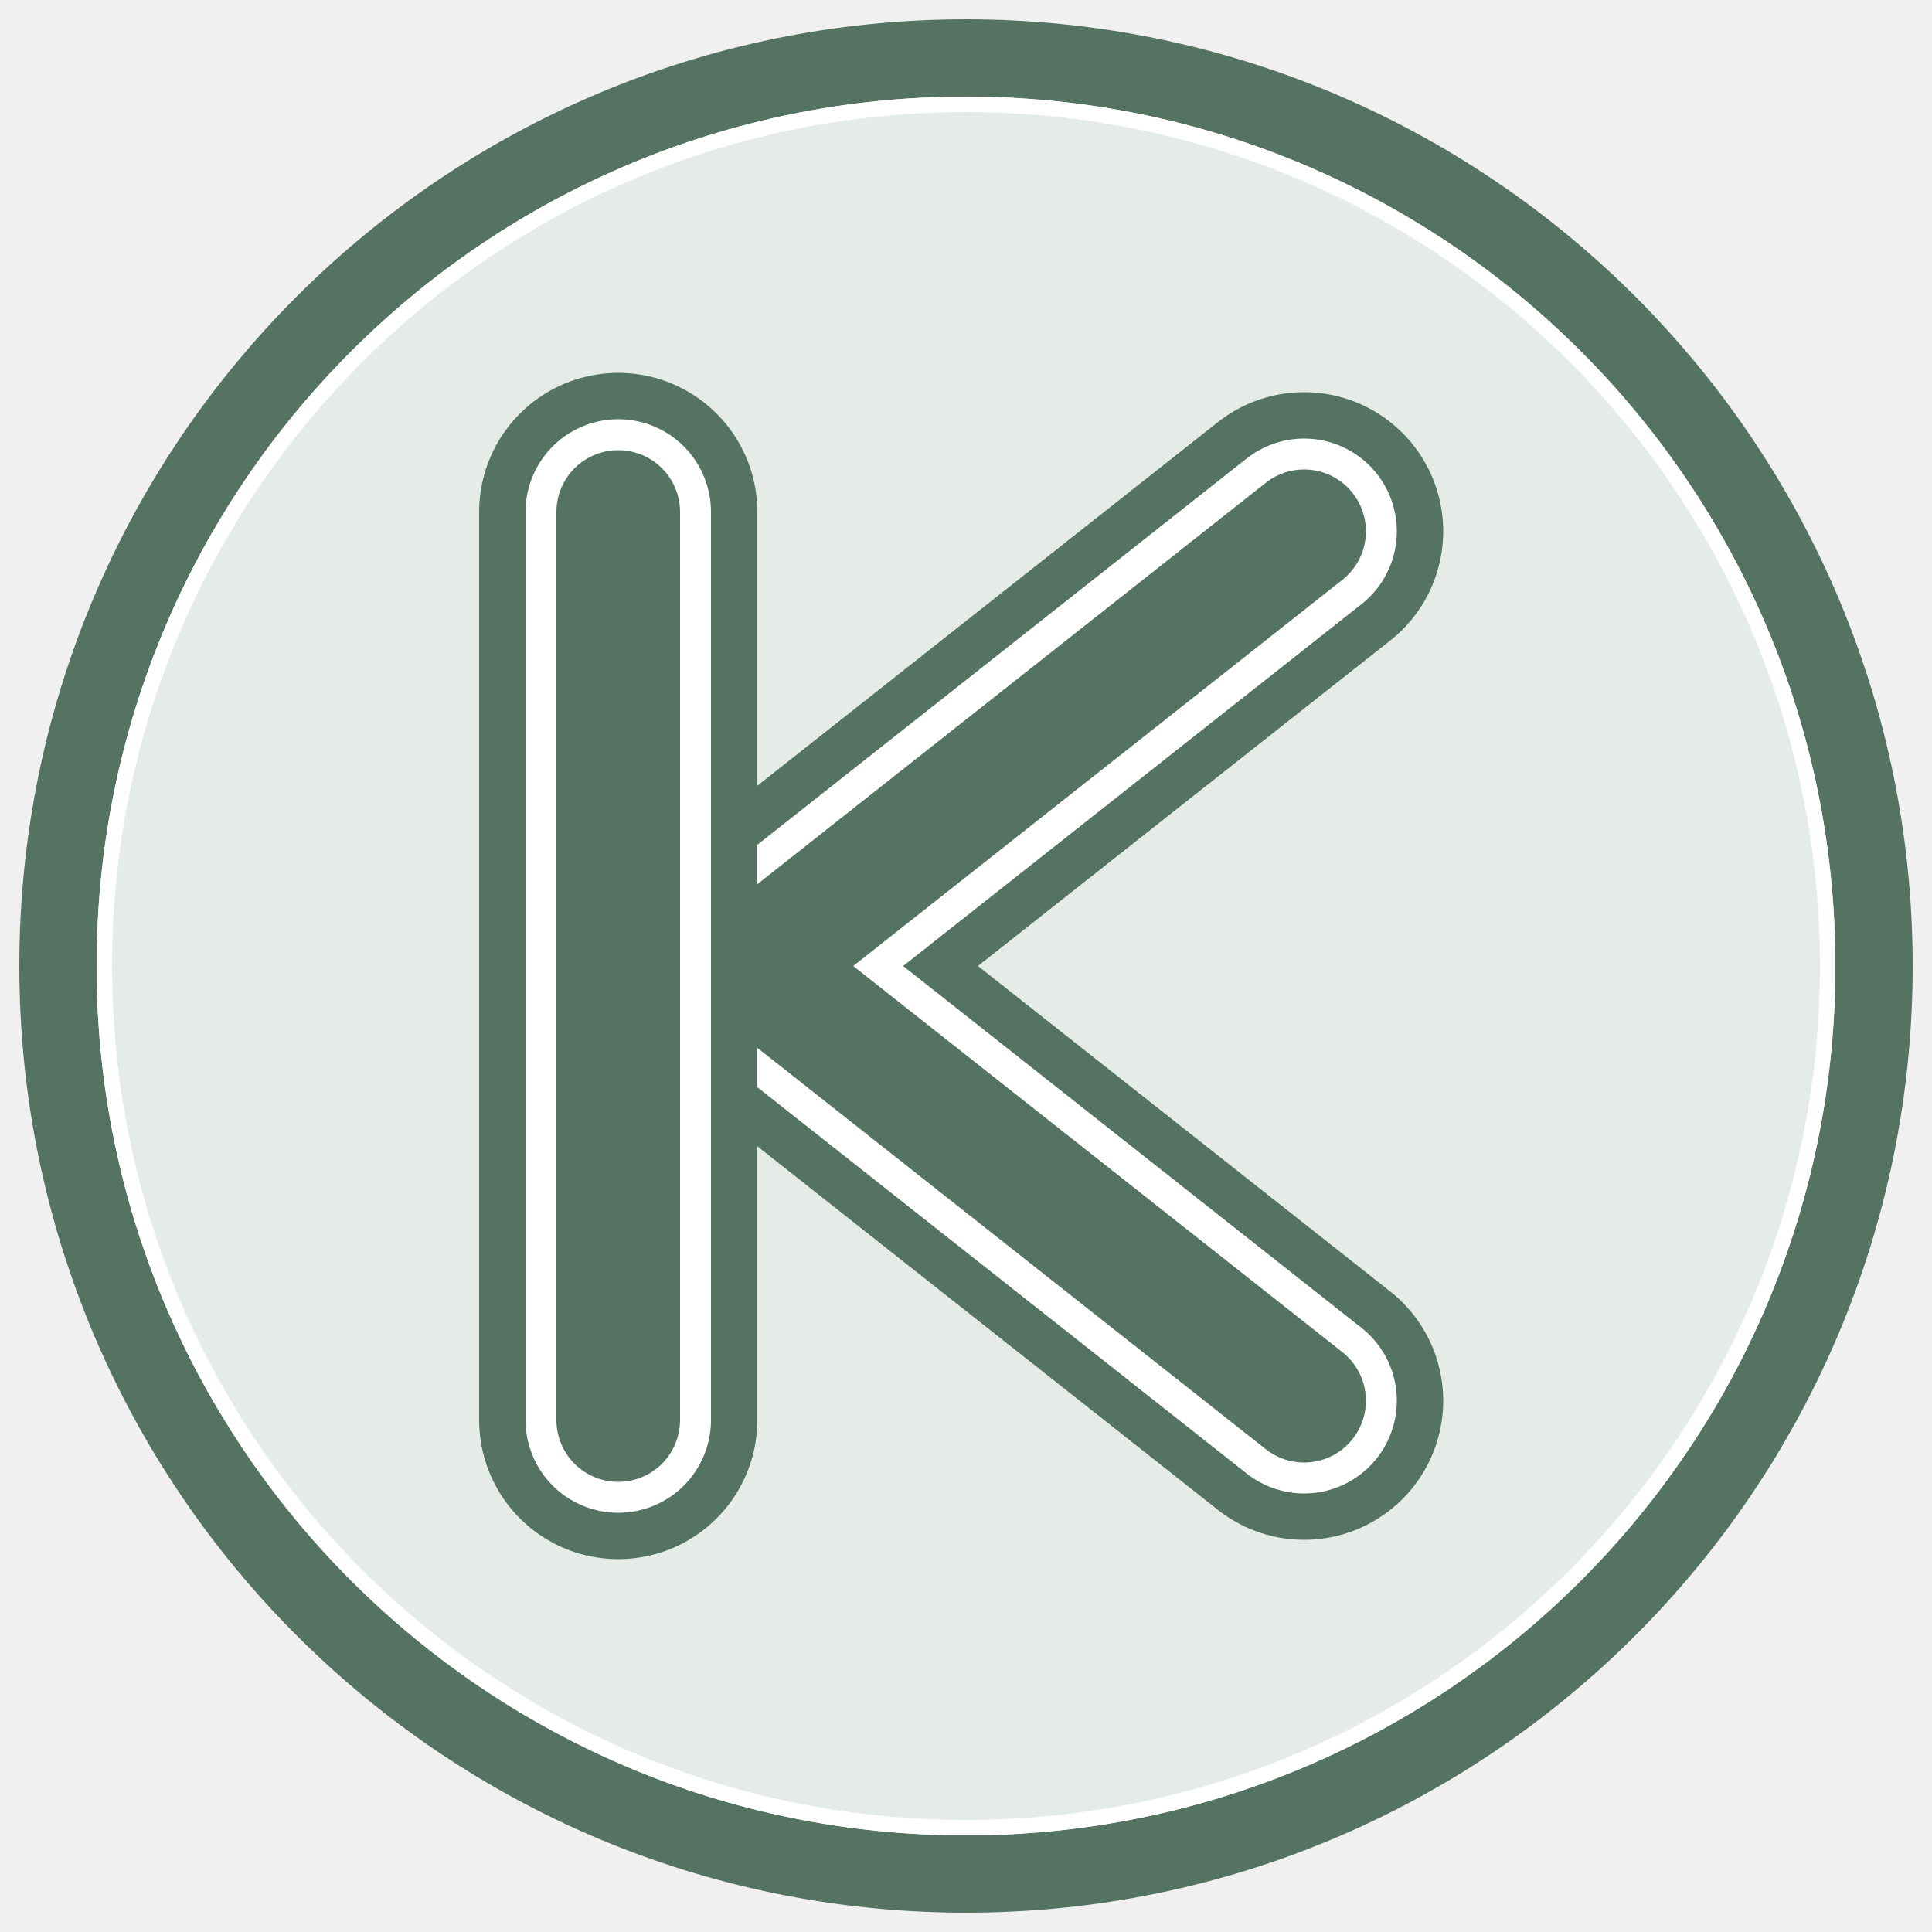
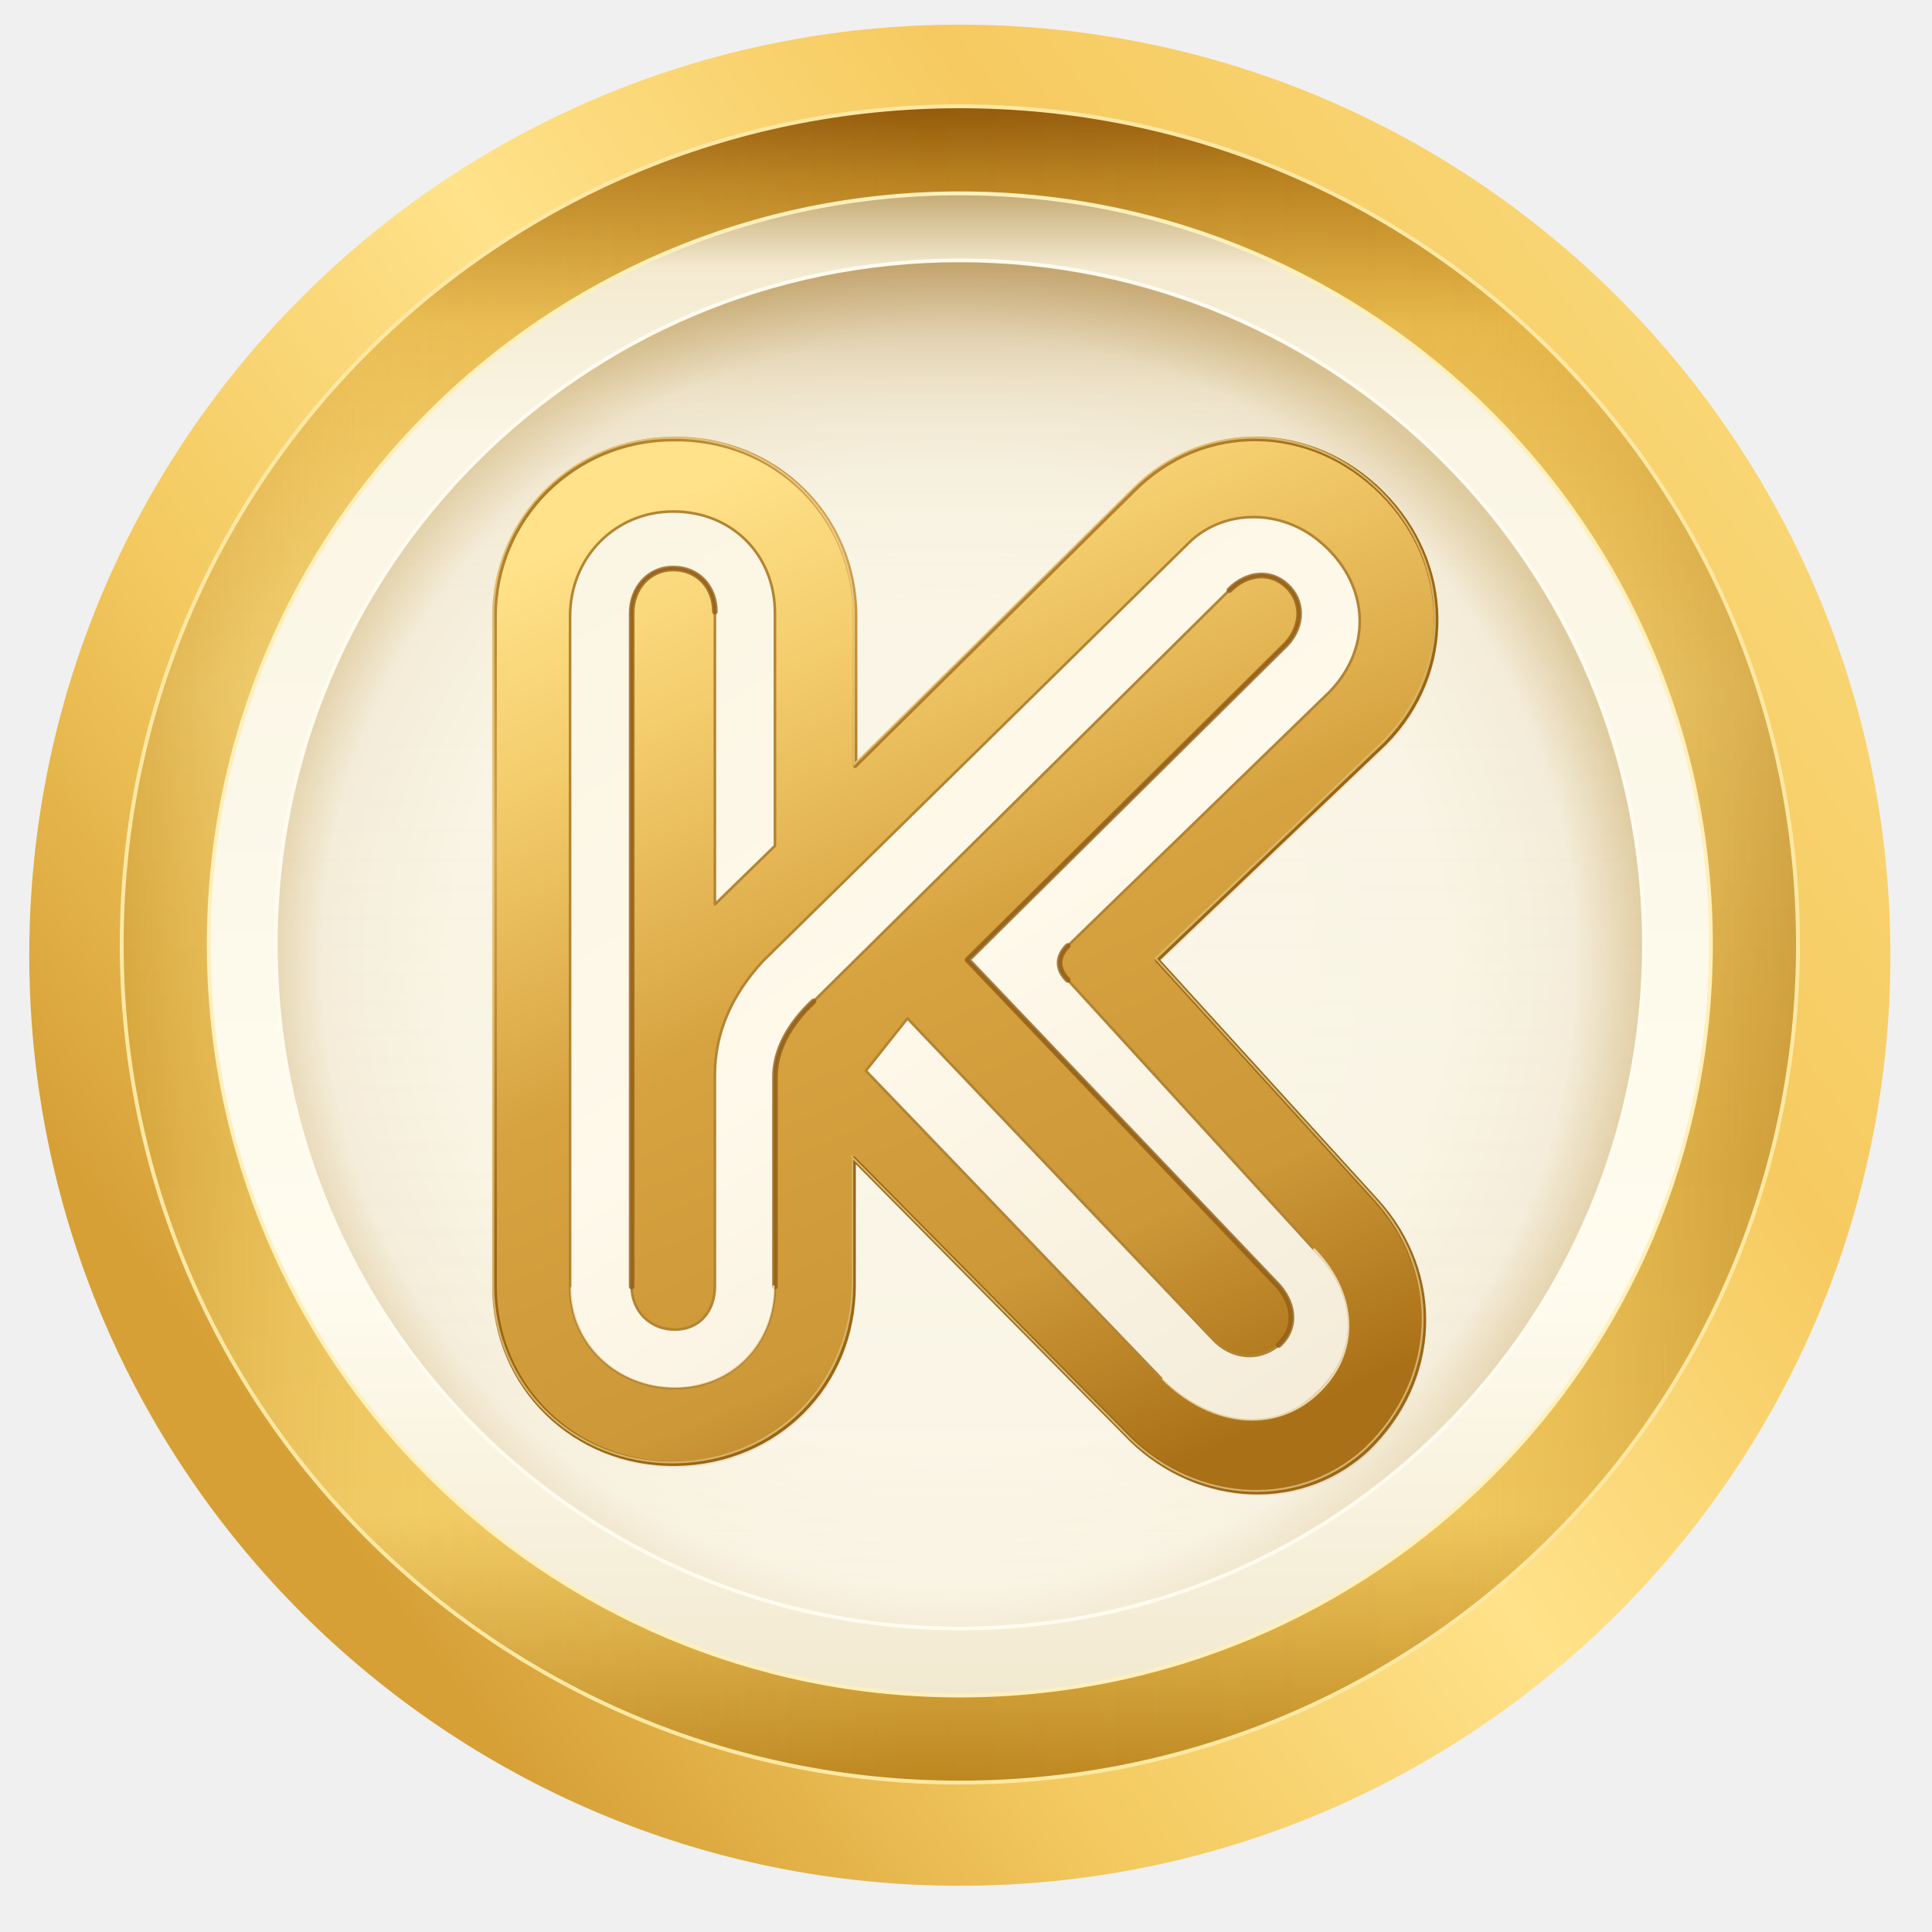
- <svg xmlns="http://www.w3.org/2000/svg" viewBox="0 0 1000 1000" width="1000" height="1000" fill="none">
-   <circle cx="500" cy="500" r="470" fill="#E5ECE7" stroke="#547363" stroke-width="40" />
-   <circle cx="500" cy="500" r="446" fill="none" stroke="#FFFFFF" stroke-width="8" />
-   <path d="M 675,275 L 390,500 L 675,725" stroke="#547363" stroke-width="144" stroke-linecap="round" stroke-linejoin="round" />
-   <path d="M 675,275 L 390,500 L 675,725" stroke="#FFFFFF" stroke-width="96" stroke-linecap="round" stroke-linejoin="round" />
-   <path d="M 675,275 L 390,500 L 675,725" stroke="#547363" stroke-width="64" stroke-linecap="round" stroke-linejoin="round" />
-   <path d="M 320,265 L 320,735" stroke="#547363" stroke-width="144" stroke-linecap="round" />
-   <path d="M 320,265 L 320,735" stroke="#FFFFFF" stroke-width="96" stroke-linecap="round" />
-   <path d="M 320,265 L 320,735" stroke="#547363" stroke-width="64" stroke-linecap="round" />
+ <svg xmlns="http://www.w3.org/2000/svg" width="1254" height="1254" viewBox="0 0 1254 1254" role="img" aria-labelledby="kyuan-logo-title kyuan-logo-description">
+   <defs>
+     <linearGradient id="outer-gold" x1="93" y1="823" x2="1046" y2="116" gradientUnits="userSpaceOnUse">
+       <stop offset="0" stop-color="#D6A037" />
+       <stop offset="0.23" stop-color="#F3C95F" />
+       <stop offset="0.49" stop-color="#FFE28A" />
+       <stop offset="0.75" stop-color="#F6CA60" />
+       <stop offset="1" stop-color="#F9D777" />
+     </linearGradient>
+     <linearGradient id="rim-recess" x1="623" y1="69" x2="623" y2="1157" gradientUnits="userSpaceOnUse">
+       <stop offset="0" stop-color="#935A0B" />
+       <stop offset="0.045" stop-color="#BA8220" />
+       <stop offset="0.13" stop-color="#E8B94C" />
+       <stop offset="0.35" stop-color="#F8D776" />
+       <stop offset="0.63" stop-color="#ECC257" />
+       <stop offset="0.84" stop-color="#F0C95F" />
+       <stop offset="1" stop-color="#BD861F" />
+     </linearGradient>
+     <linearGradient id="rim-side-light" x1="79" y1="613" x2="1167" y2="613" gradientUnits="userSpaceOnUse">
+       <stop offset="0" stop-color="#B77C12" stop-opacity="0.44" />
+       <stop offset="0.18" stop-color="#FFE29A" stop-opacity="0.10" />
+       <stop offset="0.48" stop-color="#FFF3C3" stop-opacity="0" />
+       <stop offset="0.8" stop-color="#DBA73B" stop-opacity="0.05" />
+       <stop offset="1" stop-color="#A36910" stop-opacity="0.43" />
+     </linearGradient>
+     <linearGradient id="ivory-bevel" x1="623" y1="125" x2="623" y2="1101" gradientUnits="userSpaceOnUse">
+       <stop offset="0" stop-color="#C5AB74" />
+       <stop offset="0.05" stop-color="#F4EAD0" />
+       <stop offset="0.16" stop-color="#FAF5E4" />
+       <stop offset="0.72" stop-color="#FFFCEF" />
+       <stop offset="1" stop-color="#F2E9D0" />
+     </linearGradient>
+     <radialGradient id="ivory-center" cx="616" cy="624" r="452" fx="616" fy="624" gradientUnits="userSpaceOnUse">
+       <stop offset="0" stop-color="#FBF7E9" />
+       <stop offset="0.71" stop-color="#F9F4E4" />
+       <stop offset="0.90" stop-color="#F4ECD8" />
+       <stop offset="1" stop-color="#DFCB9F" />
+     </radialGradient>
+     <linearGradient id="center-inset" x1="623" y1="169" x2="623" y2="1057" gradientUnits="userSpaceOnUse">
+       <stop offset="0" stop-color="#A67D3F" stop-opacity="0.51" />
+       <stop offset="0.10" stop-color="#C4A567" stop-opacity="0.13" />
+       <stop offset="0.26" stop-color="#FFFBEF" stop-opacity="0" />
+       <stop offset="0.79" stop-color="#FFFBEF" stop-opacity="0.10" />
+       <stop offset="1" stop-color="#FFFBEF" stop-opacity="0.58" />
+     </linearGradient>
+     <linearGradient id="letter-gold" x1="472" y1="307" x2="760" y2="954" gradientUnits="userSpaceOnUse">
+       <stop offset="0" stop-color="#FFE28A" />
+       <stop offset="0.18" stop-color="#F4CD6D" />
+       <stop offset="0.47" stop-color="#D7A341" />
+       <stop offset="0.78" stop-color="#CC9838" />
+       <stop offset="1" stop-color="#AA7017" />
+     </linearGradient>
+     <linearGradient id="letter-edge" x1="331" y1="339" x2="869" y2="930" gradientUnits="userSpaceOnUse">
+       <stop offset="0" stop-color="#AF7D25" />
+       <stop offset="0.19" stop-color="#D4A451" />
+       <stop offset="0.43" stop-color="#9B650F" />
+       <stop offset="1" stop-color="#9A6719" />
+     </linearGradient>
+     <linearGradient id="letter-recess" x1="411" y1="339" x2="793" y2="928" gradientUnits="userSpaceOnUse">
+       <stop offset="0" stop-color="#FBF5E3" />
+       <stop offset="0.50" stop-color="#FFF9EB" />
+       <stop offset="1" stop-color="#F5EDDA" />
+     </linearGradient>
+     <clipPath id="circular-silhouette">
+       <circle cx="623" cy="620" r="604" />
+     </clipPath>
+     <path id="sculpted-k-outline" d="M321 400 C321 336 373 285 437 285 C503 284 555 335 555 400 L555 497 L736 318 C781 273 851 274 897 320 C943 366 944 436 899 482 L751 623 L893 779 C937 827 934 896 887 941 C841 983 772 975 730 930 L554 752 L554 834 C554 899 504 949 439 950 C373 951 321 900 321 835 Z" />
+     <path id="sculpted-k-recess" d="M370 400 C370 362 399 332 437 332 C475 332 503 360 503 398 L503 549 L464 587 L464 397 C464 381 453 369 437 369 C421 369 410 382 410 397 L410 835 C410 851 422 863 438 863 C454 863 464 851 464 835 L464 698 C464 670 475 646 495 624 L773 351 C796 330 832 331 856 351 C888 377 892 419 863 449 L693 614 C686 621 686 629 693 636 L853 811 C884 842 882 882 852 907 C823 932 782 923 754 895 L562 695 L589 661 L787 869 C799 882 817 884 830 873 C841 863 841 848 830 835 L628 623 L835 418 C846 406 846 390 835 380 C824 370 809 372 798 383 L528 650 C512 665 503 682 503 699 L503 835 C503 872 475 901 438 901 C400 901 370 872 370 835 Z" />
+   </defs>
+   <g clip-path="url(#circular-silhouette)">
+     <circle cx="623" cy="620" r="604" fill="url(#outer-gold)" />
+     <circle cx="623" cy="613" r="544" fill="url(#rim-recess)" />
+     <circle cx="623" cy="613" r="544" fill="url(#rim-side-light)" />
+     <circle cx="623" cy="613" r="544" fill="none" stroke="#FFE8A3" stroke-width="2.5" />
+     <circle cx="623" cy="613" r="487.5" fill="url(#ivory-bevel)" stroke="#FFF0BC" stroke-width="2.5" />
+     <circle cx="623" cy="613" r="444" fill="url(#ivory-center)" />
+     <circle cx="623" cy="613" r="444" fill="url(#center-inset)" />
+     <circle cx="623" cy="613" r="444" fill="none" stroke="#FFFBEF" stroke-width="2.4" />
+     <use href="#sculpted-k-outline" transform="translate(1.2 2.4)" fill="#C29B55" opacity="0.17" />
+     <use href="#sculpted-k-outline" fill="url(#letter-gold)" stroke="url(#letter-edge)" stroke-width="3" stroke-linejoin="round" />
+     <use href="#sculpted-k-outline" transform="translate(-0.8 -0.8)" fill="none" stroke="#FFE9A5" stroke-width="1.25" opacity="0.58" />
+     <use href="#sculpted-k-recess" fill="url(#letter-recess)" stroke="#B38432" stroke-width="1.7" stroke-linejoin="round" />
+     <path d="M410 835 L410 398 C410 382 421 369 437 369 C453 369 464 381 464 397 M628 623 L835 418 C846 406 846 390 835 380 C824 370 809 372 798 383 M503 835 L503 699 C503 682 512 665 528 650 M693 614 C686 621 686 629 693 636 M628 623 L830 835 C841 848 841 863 830 873" fill="none" stroke="#8F5B12" stroke-width="3.7" stroke-linecap="round" opacity="0.76" />
+     <path d="M371 836 C371 872 401 900 438 900 C475 900 502 872 502 835 M755 895 C783 923 823 931 852 907 C882 882 883 842 853 811" fill="none" stroke="#FFF9E2" stroke-width="1.5" stroke-linecap="round" opacity="0.72" />
+   </g>
</svg>
